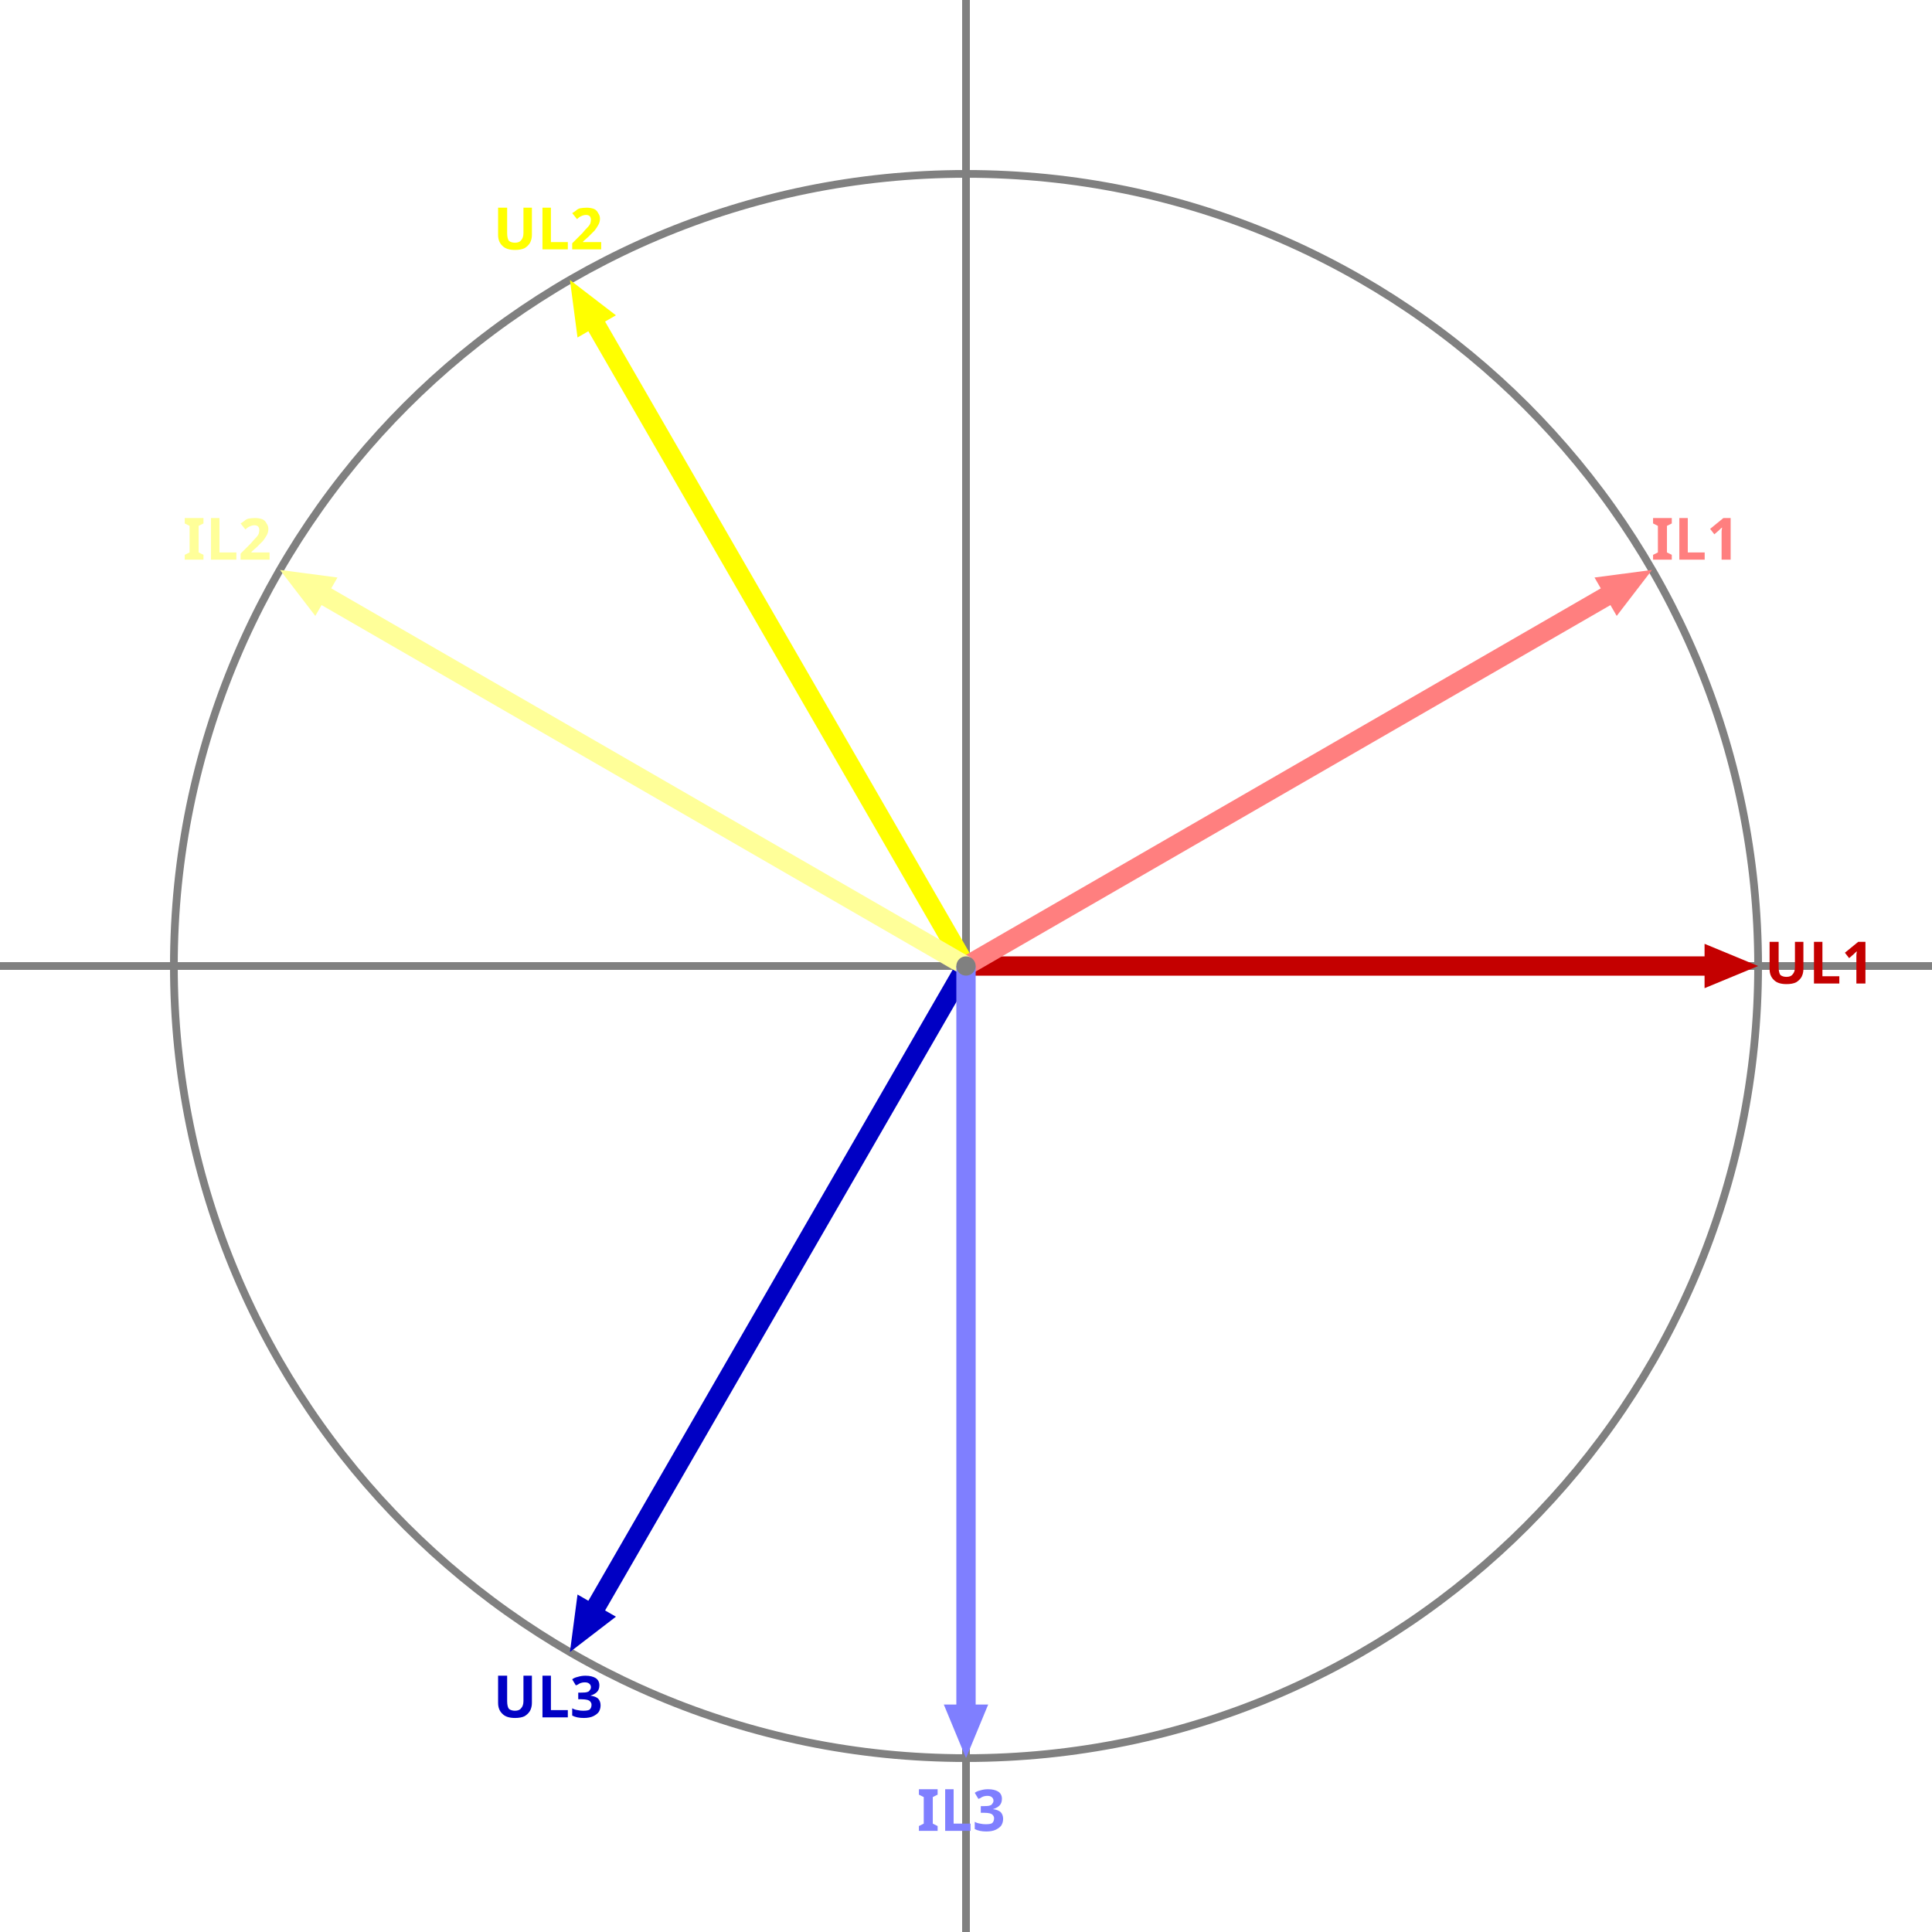
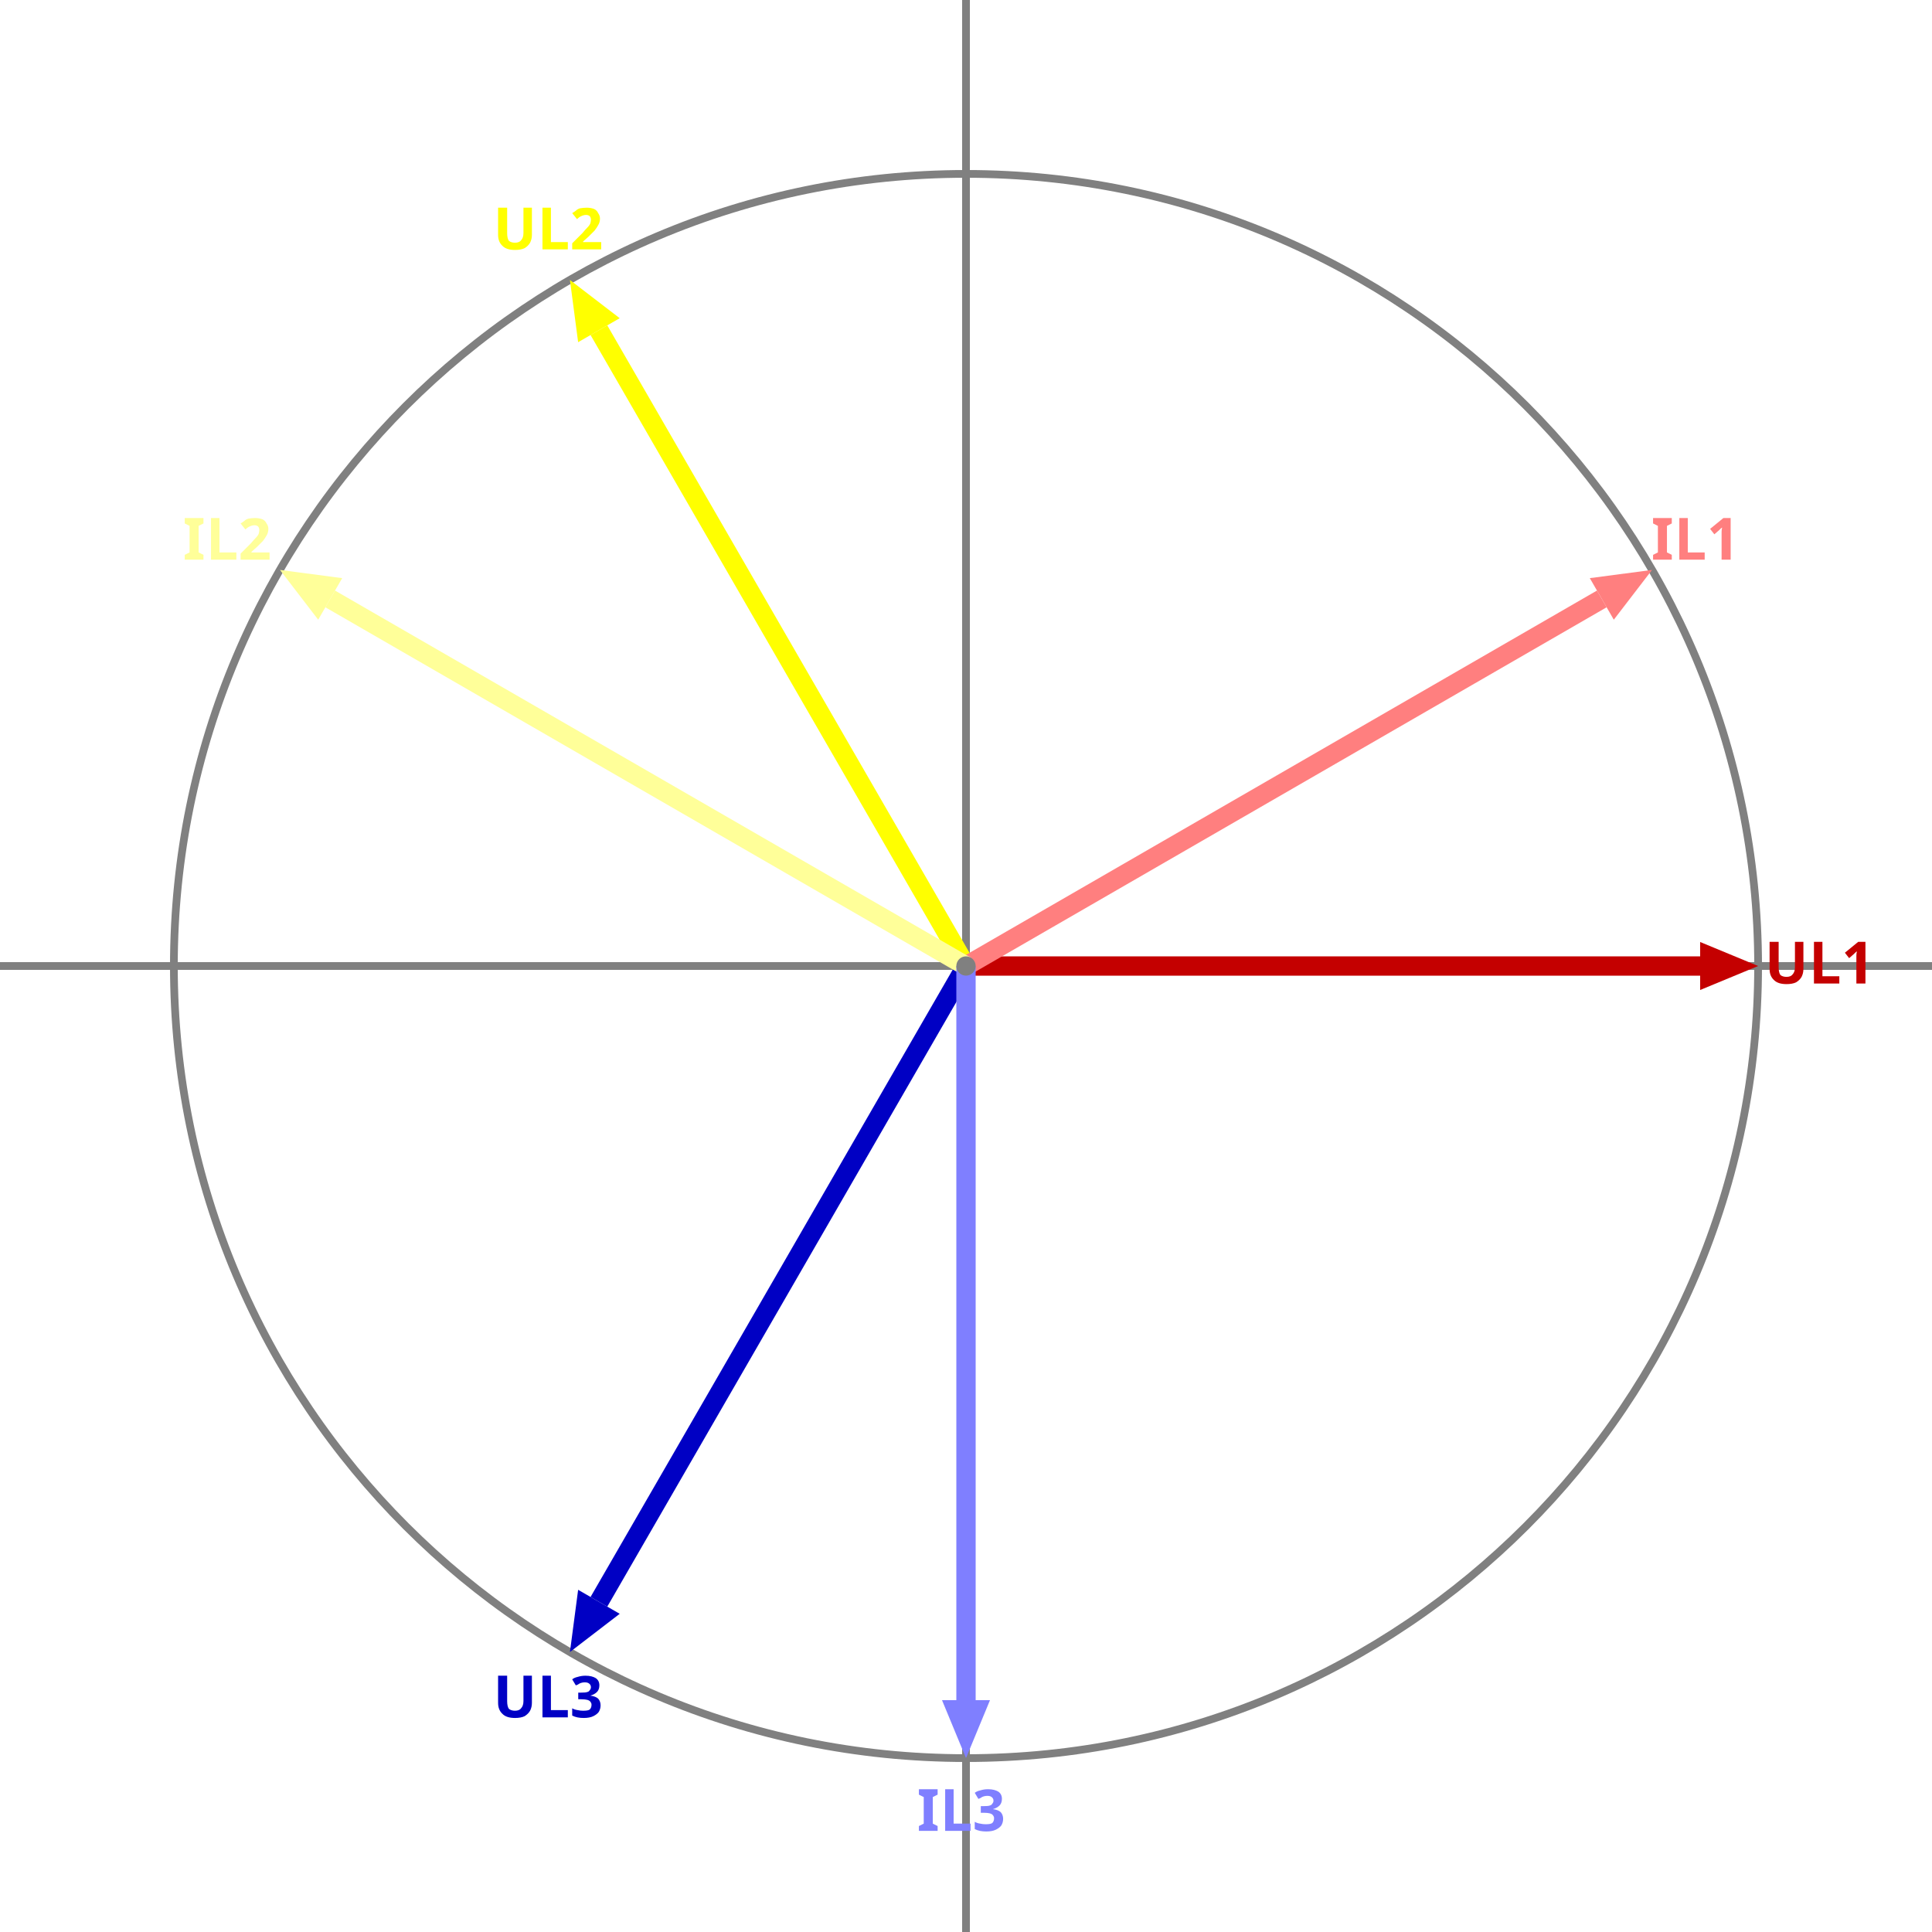
<svg xmlns="http://www.w3.org/2000/svg" width="17.639mm" height="17.639mm" viewBox="0 0 50 50" version="1.2" baseProfile="tiny">
  <defs>
</defs>
  <g fill="none" stroke="black" stroke-width="1" fill-rule="evenodd" stroke-linecap="square" stroke-linejoin="bevel">
    <g fill="none" stroke="#808080" stroke-opacity="1" stroke-width="0.2" stroke-linecap="square" stroke-linejoin="bevel" transform="matrix(1,0,0,1,0,0)" font-family="Sans" font-size="1.5" font-weight="570" font-style="normal">
      <polyline fill="none" vector-effect="none" points="0,25 50,25 " />
      <polyline fill="none" vector-effect="none" points="25,0 25,50 " />
      <path vector-effect="none" fill-rule="evenodd" d="M45.5,25 C45.5,13.678 36.322,4.5 25,4.5 C13.678,4.5 4.5,13.678 4.5,25 C4.5,36.322 13.678,45.5 25,45.5 C36.322,45.5 45.5,36.322 45.5,25 " />
    </g>
    <g fill="none" stroke="#c40000" stroke-opacity="1" stroke-width="0.5" stroke-linecap="square" stroke-linejoin="bevel" transform="matrix(1,0,0,1,0,0)" font-family="Sans" font-size="1.5" font-weight="570" font-style="normal">
-       <polyline fill="none" vector-effect="none" points="25.25,25 44,25 " />
+       <polyline fill="none" vector-effect="none" points="25.25,25 43.75,25 " />
    </g>
    <g fill="none" stroke="none" transform="matrix(1,0,0,1,0,0)" font-family="Sans" font-size="1.5" font-weight="570" font-style="normal">
-       <path vector-effect="none" fill-rule="evenodd" d="M45.5,25 L44.114,25.574 L44.114,24.426 L45.5,25" />
+       <path vector-effect="none" fill-rule="evenodd" d="M45.5,25 L44,25.621 L44,24.379 L45.5,25" />
    </g>
    <g fill="#c40000" fill-opacity="1" stroke="none" transform="matrix(1,0,0,1,0,0)" font-family="Sans" font-size="1.5" font-weight="570" font-style="normal">
-       <path vector-effect="none" fill-rule="evenodd" d="M45.5,25 L44.114,25.574 L44.114,24.426" />
+       <path vector-effect="none" fill-rule="evenodd" d="M45.5,25 L44,25.621 L44,24.379" />
    </g>
    <g fill="none" stroke="#c40000" stroke-opacity="1" stroke-width="1" stroke-linecap="square" stroke-linejoin="bevel" transform="matrix(1,0,0,1,0,0)" font-family="Sans" font-size="1.5" font-weight="570" font-style="normal">
      <text fill="#c40000" fill-opacity="1" stroke="none" xml:space="preserve" x="45.672" y="25.45" font-family="Sans" font-size="1.5" font-weight="570" font-style="normal">UL1</text>
    </g>
    <g fill="none" stroke="#ffff00" stroke-opacity="1" stroke-width="0.5" stroke-linecap="square" stroke-linejoin="bevel" transform="matrix(1,0,0,1,0,0)" font-family="Sans" font-size="1.5" font-weight="570" font-style="normal">
-       <polyline fill="none" vector-effect="none" points="24.875,24.784 15.5,8.546 " />
+       <polyline fill="none" vector-effect="none" points="24.875,24.784 15.625,8.762 " />
    </g>
    <g fill="none" stroke="none" transform="matrix(1,0,0,1,0,0)" font-family="Sans" font-size="1.5" font-weight="570" font-style="normal">
-       <path vector-effect="none" fill-rule="evenodd" d="M14.75,7.246 L15.94,8.16 L14.946,8.734 L14.75,7.246" />
+       <path vector-effect="none" fill-rule="evenodd" d="M14.75,7.246 L16.038,8.235 L14.962,8.856 L14.75,7.246" />
    </g>
    <g fill="#ffff00" fill-opacity="1" stroke="none" transform="matrix(1,0,0,1,0,0)" font-family="Sans" font-size="1.5" font-weight="570" font-style="normal">
-       <path vector-effect="none" fill-rule="evenodd" d="M14.75,7.246 L15.94,8.16 L14.946,8.734" />
+       <path vector-effect="none" fill-rule="evenodd" d="M14.75,7.246 L16.038,8.235 L14.962,8.856" />
    </g>
    <g fill="none" stroke="#ffff00" stroke-opacity="1" stroke-width="1" stroke-linecap="square" stroke-linejoin="bevel" transform="matrix(1,0,0,1,0,0)" font-family="Sans" font-size="1.5" font-weight="570" font-style="normal">
      <text fill="#ffff00" fill-opacity="1" stroke="none" xml:space="preserve" x="12.766" y="6.454" font-family="Sans" font-size="1.5" font-weight="570" font-style="normal">UL2</text>
    </g>
    <g fill="none" stroke="#0000c4" stroke-opacity="1" stroke-width="0.5" stroke-linecap="square" stroke-linejoin="bevel" transform="matrix(1,0,0,1,0,0)" font-family="Sans" font-size="1.5" font-weight="570" font-style="normal">
-       <polyline fill="none" vector-effect="none" points="24.875,25.216 15.5,41.455 " />
+       <polyline fill="none" vector-effect="none" points="24.875,25.216 15.625,41.238 " />
    </g>
    <g fill="none" stroke="none" transform="matrix(1,0,0,1,0,0)" font-family="Sans" font-size="1.5" font-weight="570" font-style="normal">
-       <path vector-effect="none" fill-rule="evenodd" d="M14.75,42.754 L14.946,41.266 L15.94,41.84 L14.75,42.754" />
+       <path vector-effect="none" fill-rule="evenodd" d="M14.75,42.754 L14.962,41.144 L16.038,41.765 L14.75,42.754" />
    </g>
    <g fill="#0000c4" fill-opacity="1" stroke="none" transform="matrix(1,0,0,1,0,0)" font-family="Sans" font-size="1.5" font-weight="570" font-style="normal">
-       <path vector-effect="none" fill-rule="evenodd" d="M14.75,42.754 L14.946,41.266 L15.94,41.84" />
+       <path vector-effect="none" fill-rule="evenodd" d="M14.75,42.754 L14.962,41.144 L16.038,41.765" />
    </g>
    <g fill="none" stroke="#0000c4" stroke-opacity="1" stroke-width="1" stroke-linecap="square" stroke-linejoin="bevel" transform="matrix(1,0,0,1,0,0)" font-family="Sans" font-size="1.5" font-weight="570" font-style="normal">
      <text fill="#0000c4" fill-opacity="1" stroke="none" xml:space="preserve" x="12.766" y="44.446" font-family="Sans" font-size="1.5" font-weight="570" font-style="normal">UL3</text>
    </g>
    <g fill="none" stroke="#ff7f7f" stroke-opacity="1" stroke-width="0.5" stroke-linecap="square" stroke-linejoin="bevel" transform="matrix(1,0,0,1,0,0)" font-family="Sans" font-size="1.5" font-weight="570" font-style="normal">
-       <polyline fill="none" vector-effect="none" points="25.216,24.875 41.455,15.5 " />
+       <polyline fill="none" vector-effect="none" points="25.216,24.875 41.238,15.625 " />
    </g>
    <g fill="none" stroke="none" transform="matrix(1,0,0,1,0,0)" font-family="Sans" font-size="1.5" font-weight="570" font-style="normal">
-       <path vector-effect="none" fill-rule="evenodd" d="M42.754,14.75 L41.84,15.94 L41.266,14.946 L42.754,14.75" />
+       <path vector-effect="none" fill-rule="evenodd" d="M42.754,14.75 L41.765,16.038 L41.144,14.962 L42.754,14.75" />
    </g>
    <g fill="#ff7f7f" fill-opacity="1" stroke="none" transform="matrix(1,0,0,1,0,0)" font-family="Sans" font-size="1.5" font-weight="570" font-style="normal">
-       <path vector-effect="none" fill-rule="evenodd" d="M42.754,14.75 L41.84,15.94 L41.266,14.946" />
+       <path vector-effect="none" fill-rule="evenodd" d="M42.754,14.75 L41.765,16.038 L41.144,14.962" />
    </g>
    <g fill="none" stroke="#ff7f7f" stroke-opacity="1" stroke-width="1" stroke-linecap="square" stroke-linejoin="bevel" transform="matrix(1,0,0,1,0,0)" font-family="Sans" font-size="1.5" font-weight="570" font-style="normal">
      <text fill="#ff7f7f" fill-opacity="1" stroke="none" xml:space="preserve" x="42.734" y="14.482" font-family="Sans" font-size="1.5" font-weight="570" font-style="normal">IL1</text>
    </g>
    <g fill="none" stroke="#ffff99" stroke-opacity="1" stroke-width="0.5" stroke-linecap="square" stroke-linejoin="bevel" transform="matrix(1,0,0,1,0,0)" font-family="Sans" font-size="1.5" font-weight="570" font-style="normal">
-       <polyline fill="none" vector-effect="none" points="24.784,24.875 8.546,15.5 " />
+       <polyline fill="none" vector-effect="none" points="24.784,24.875 8.762,15.625 " />
    </g>
    <g fill="none" stroke="none" transform="matrix(1,0,0,1,0,0)" font-family="Sans" font-size="1.5" font-weight="570" font-style="normal">
-       <path vector-effect="none" fill-rule="evenodd" d="M7.246,14.75 L8.734,14.946 L8.16,15.94 L7.246,14.75" />
+       <path vector-effect="none" fill-rule="evenodd" d="M7.246,14.75 L8.856,14.962 L8.235,16.038 L7.246,14.75" />
    </g>
    <g fill="#ffff99" fill-opacity="1" stroke="none" transform="matrix(1,0,0,1,0,0)" font-family="Sans" font-size="1.5" font-weight="570" font-style="normal">
-       <path vector-effect="none" fill-rule="evenodd" d="M7.246,14.75 L8.734,14.946 L8.16,15.94" />
+       <path vector-effect="none" fill-rule="evenodd" d="M7.246,14.75 L8.856,14.962 L8.235,16.038" />
    </g>
    <g fill="none" stroke="#ffff99" stroke-opacity="1" stroke-width="1" stroke-linecap="square" stroke-linejoin="bevel" transform="matrix(1,0,0,1,0,0)" font-family="Sans" font-size="1.5" font-weight="570" font-style="normal">
      <text fill="#ffff99" fill-opacity="1" stroke="none" xml:space="preserve" x="4.734" y="14.482" font-family="Sans" font-size="1.5" font-weight="570" font-style="normal">IL2</text>
    </g>
    <g fill="none" stroke="#7f7fff" stroke-opacity="1" stroke-width="0.5" stroke-linecap="square" stroke-linejoin="bevel" transform="matrix(1,0,0,1,0,0)" font-family="Sans" font-size="1.5" font-weight="570" font-style="normal">
-       <polyline fill="none" vector-effect="none" points="25,25.25 25,44 " />
+       <polyline fill="none" vector-effect="none" points="25,25.25 25,43.75 " />
    </g>
    <g fill="none" stroke="none" transform="matrix(1,0,0,1,0,0)" font-family="Sans" font-size="1.5" font-weight="570" font-style="normal">
-       <path vector-effect="none" fill-rule="evenodd" d="M25,45.5 L24.426,44.114 L25.574,44.114 L25,45.5" />
+       <path vector-effect="none" fill-rule="evenodd" d="M25,45.5 L24.379,44 L25.621,44 L25,45.5" />
    </g>
    <g fill="#7f7fff" fill-opacity="1" stroke="none" transform="matrix(1,0,0,1,0,0)" font-family="Sans" font-size="1.5" font-weight="570" font-style="normal">
-       <path vector-effect="none" fill-rule="evenodd" d="M25,45.5 L24.426,44.114 L25.574,44.114" />
+       <path vector-effect="none" fill-rule="evenodd" d="M25,45.5 L24.379,44 L25.621,44" />
    </g>
    <g fill="none" stroke="#7f7fff" stroke-opacity="1" stroke-width="1" stroke-linecap="square" stroke-linejoin="bevel" transform="matrix(1,0,0,1,0,0)" font-family="Sans" font-size="1.5" font-weight="570" font-style="normal">
      <text fill="#7f7fff" fill-opacity="1" stroke="none" xml:space="preserve" x="23.734" y="47.385" font-family="Sans" font-size="1.5" font-weight="570" font-style="normal">IL3</text>
    </g>
    <g fill="#808080" fill-opacity="1" stroke="none" transform="matrix(1,0,0,1,0,0)" font-family="Sans" font-size="1.5" font-weight="570" font-style="normal">
      <circle cx="25" cy="25" r="0.25" />
    </g>
  </g>
</svg>
